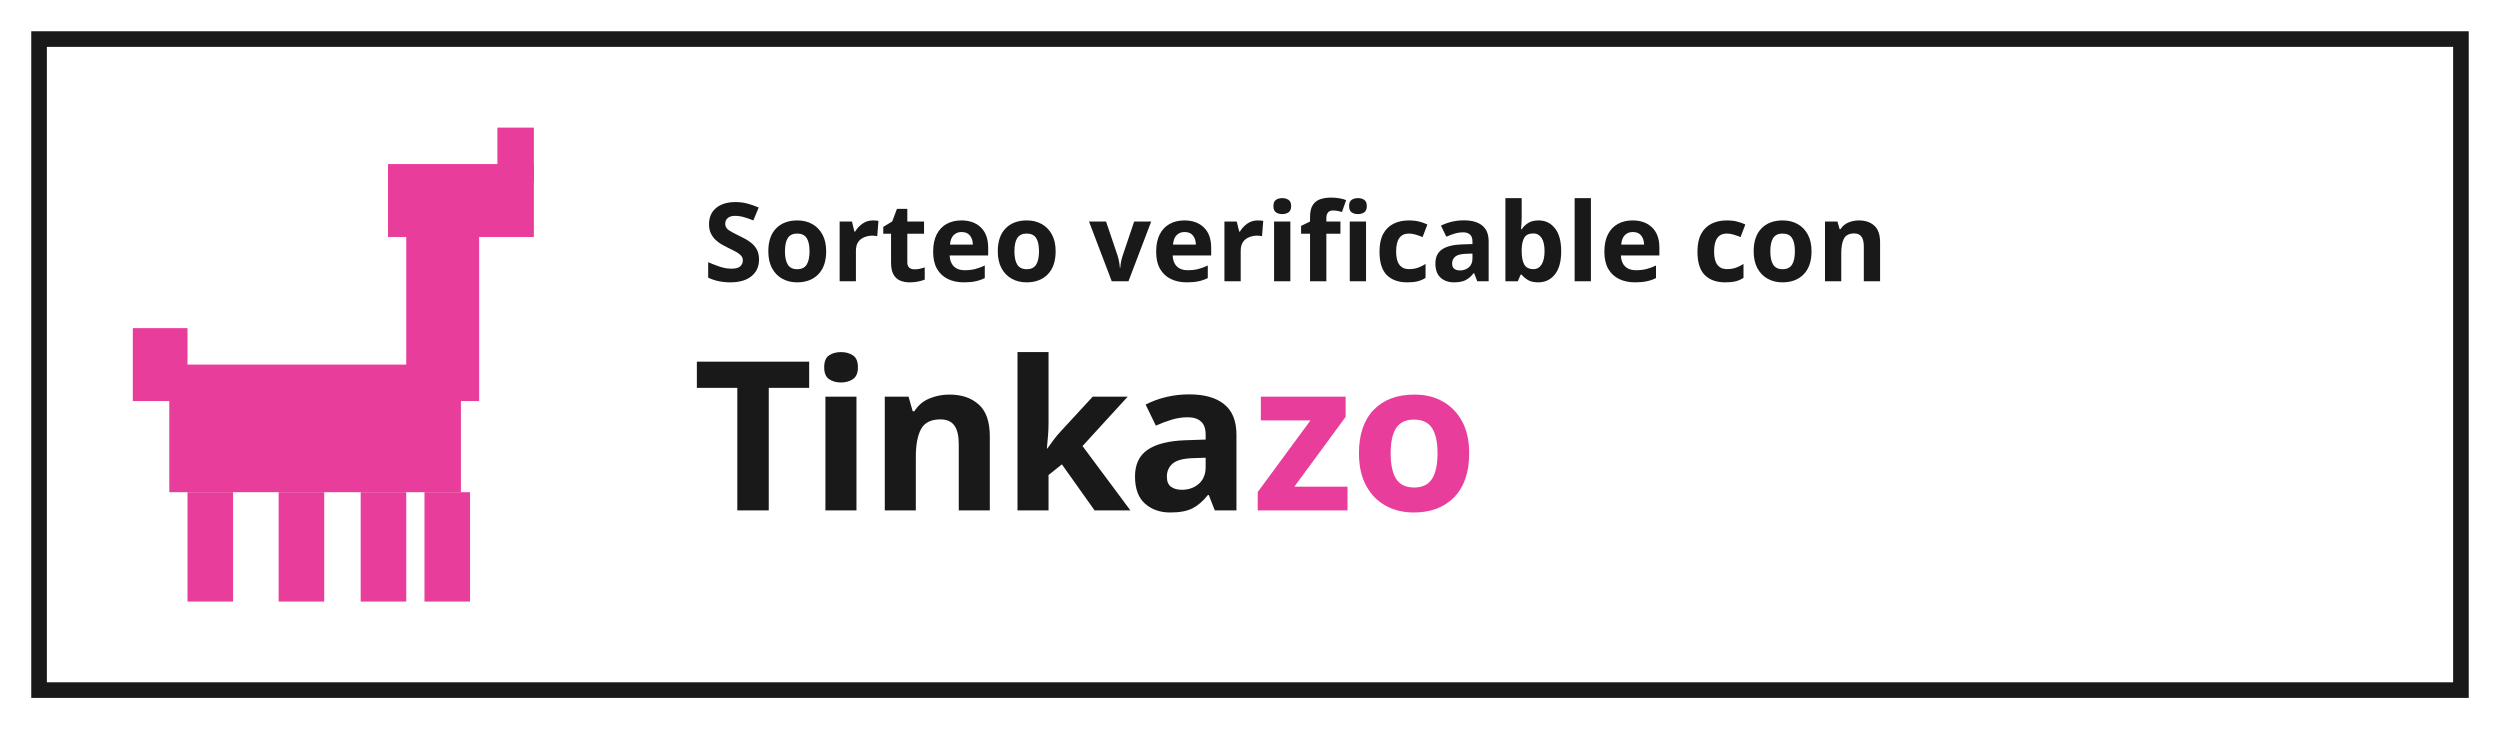
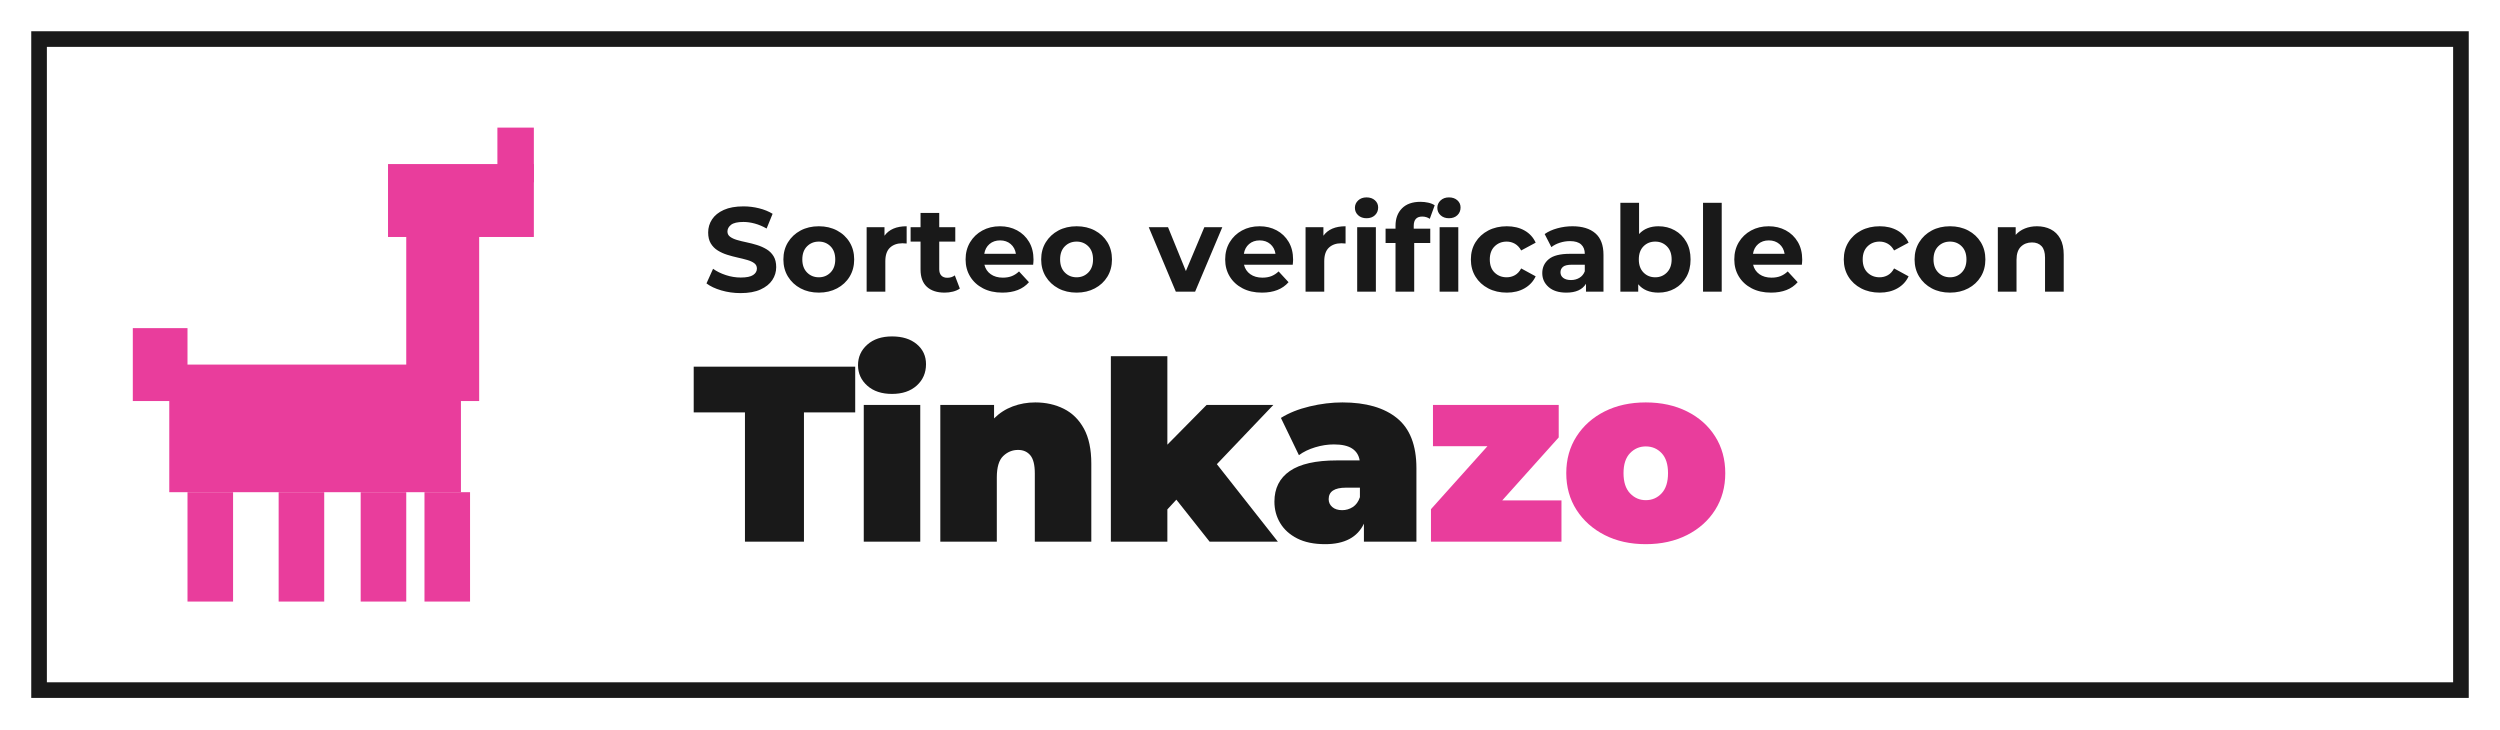
<svg xmlns="http://www.w3.org/2000/svg" width="960" height="280" viewBox="0 0 960 280" role="img" aria-labelledby="titulo" xml:lang="es">
  <path fill="#191919" d="M12 12h936v256H12z M18 18v244h924V18z" fill-rule="evenodd" />
  <g transform="translate(0 12) scale(.5)">
    <g fill="#e93d9c" transform="translate(256 256) scale(14) translate(-11 -11)">
      <rect x="2" y="11" width="16" height="7" />
      <rect x="15" y="3" width="4" height="10" />
      <rect x="14" y="0" width="8" height="4" />
      <rect x="20" y="-2" width="2" height="3" />
      <rect x="3" y="18" width="2.5" height="6" />
      <rect x="8" y="18" width="2.5" height="6" />
      <rect x="12.5" y="18" width="2.5" height="6" />
      <rect x="16" y="18" width="2.5" height="6" />
      <rect x="0" y="9" width="3" height="4" />
    </g>
  </g>
-   <g fill="#191919" font-family="system-ui, sans-serif">
-     <text x="270" y="108" font-size="42" font-weight="700">Sorteo verificable con</text>
-     <text x="266" y="196" font-size="80" font-weight="900" letter-spacing="-1.6">Tinka<tspan fill="#e93d9c">zo</tspan>
-     </text>
-   </g>
+   <path fill="#191919" d="M284.398 112.552L284.398 112.552C281.822 112.552 279.353 112.207 276.992 111.517C274.631 110.827 272.729 109.93 271.288 108.826L271.288 108.826L273.818 103.214C275.167 104.195 276.793 105 278.694 105.629C280.595 106.258 282.512 106.572 284.444 106.572L284.444 106.572C286.652 106.572 288.239 106.25 289.205 105.606C290.171 104.962 290.654 104.134 290.654 103.122L290.654 103.122C290.654 102.263 290.317 101.581 289.642 101.075C288.967 100.569 288.07 100.155 286.951 99.833C285.832 99.511 284.613 99.204 283.294 98.913C281.975 98.622 280.649 98.269 279.315 97.855C277.981 97.441 276.754 96.889 275.635 96.199C274.516 95.509 273.619 94.604 272.944 93.485C272.269 92.366 271.932 90.963 271.932 89.276L271.932 89.276C271.932 87.436 272.43 85.757 273.427 84.239C274.424 82.721 275.926 81.51 277.935 80.605C279.944 79.7 282.466 79.248 285.502 79.248L285.502 79.248C287.526 79.248 289.519 79.493 291.482 79.984C293.445 80.475 295.177 81.18 296.68 82.1L296.68 82.1L294.38 87.758C292.877 86.899 291.367 86.263 289.849 85.849C288.331 85.435 286.867 85.228 285.456 85.228L285.456 85.228C283.248 85.228 281.676 85.588 280.741 86.309C279.806 87.03 279.338 87.896 279.338 88.908L279.338 88.908C279.338 89.736 279.675 90.403 280.35 90.909C281.025 91.415 281.914 91.829 283.018 92.151C284.122 92.473 285.341 92.772 286.675 93.048C288.009 93.324 289.343 93.669 290.677 94.083C292.011 94.497 293.238 95.041 294.357 95.716C295.476 96.391 296.373 97.28 297.048 98.384C297.723 99.488 298.06 100.883 298.06 102.57L298.06 102.57C298.06 104.379 297.562 106.035 296.565 107.538C295.568 109.041 294.058 110.252 292.034 111.172C290.01 112.092 287.465 112.552 284.398 112.552M314.436 112.368L314.436 112.368C311.799 112.368 309.46 111.824 307.421 110.735C305.382 109.646 303.772 108.144 302.591 106.227C301.41 104.31 300.82 102.11 300.82 99.626L300.82 99.626C300.82 97.142 301.41 94.942 302.591 93.025C303.772 91.108 305.382 89.606 307.421 88.517C309.46 87.428 311.799 86.884 314.436 86.884L314.436 86.884C317.043 86.884 319.373 87.428 321.428 88.517C323.483 89.606 325.093 91.108 326.258 93.025C327.423 94.942 328.006 97.142 328.006 99.626L328.006 99.626C328.006 102.11 327.423 104.31 326.258 106.227C325.093 108.144 323.483 109.646 321.428 110.735C319.373 111.824 317.043 112.368 314.436 112.368M314.436 106.48L314.436 106.48C316.215 106.48 317.71 105.867 318.921 104.64C320.132 103.413 320.738 101.742 320.738 99.626L320.738 99.626C320.738 97.479 320.132 95.8 318.921 94.589C317.71 93.378 316.215 92.772 314.436 92.772L314.436 92.772C312.627 92.772 311.116 93.378 309.905 94.589C308.694 95.8 308.088 97.479 308.088 99.626L308.088 99.626C308.088 101.742 308.694 103.413 309.905 104.64C311.116 105.867 312.627 106.48 314.436 106.48M339.966 112L332.79 112L332.79 87.252L339.644 87.252L339.644 90.518C341.392 88.095 344.229 86.884 348.154 86.884L348.154 86.884L348.154 93.508C347.541 93.447 347.004 93.416 346.544 93.416L346.544 93.416C344.551 93.416 342.956 93.976 341.76 95.095C340.564 96.214 339.966 97.955 339.966 100.316L339.966 100.316L339.966 112M362.736 112.368L362.736 112.368C359.823 112.368 357.553 111.624 355.928 110.137C354.303 108.65 353.49 106.434 353.49 103.49L353.49 103.49L353.49 92.772L349.672 92.772L349.672 87.252L353.49 87.252L353.49 81.778L360.666 81.778L360.666 87.252L366.83 87.252L366.83 92.772L360.666 92.772L360.666 103.398C360.666 104.441 360.934 105.246 361.471 105.813C362.008 106.38 362.767 106.664 363.748 106.664L363.748 106.664C364.883 106.664 365.849 106.357 366.646 105.744L366.646 105.744L368.578 110.804C367.842 111.325 366.96 111.716 365.933 111.977C364.906 112.238 363.84 112.368 362.736 112.368M384.908 112.368L384.908 112.368C382.056 112.368 379.572 111.816 377.456 110.712C375.34 109.608 373.699 108.098 372.534 106.181C371.369 104.264 370.786 102.079 370.786 99.626L370.786 99.626C370.786 97.142 371.361 94.942 372.511 93.025C373.661 91.108 375.233 89.606 377.226 88.517C379.219 87.428 381.473 86.884 383.988 86.884L383.988 86.884C386.411 86.884 388.596 87.405 390.543 88.448C392.49 89.491 394.031 90.97 395.166 92.887C396.301 94.804 396.868 97.081 396.868 99.718L396.868 99.718C396.868 99.994 396.853 100.308 396.822 100.661C396.791 101.014 396.761 101.343 396.73 101.65L396.73 101.65L378.008 101.65C378.376 103.183 379.181 104.395 380.423 105.284C381.665 106.173 383.221 106.618 385.092 106.618L385.092 106.618C386.411 106.618 387.568 106.419 388.565 106.02C389.562 105.621 390.474 105.023 391.302 104.226L391.302 104.226L395.12 108.366C392.789 111.034 389.385 112.368 384.908 112.368M377.962 97.464L377.962 97.464L390.106 97.464C389.861 95.9 389.194 94.65 388.105 93.715C387.016 92.78 385.659 92.312 384.034 92.312L384.034 92.312C382.409 92.312 381.052 92.78 379.963 93.715C378.874 94.65 378.207 95.9 377.962 97.464M413.428 112.368L413.428 112.368C410.791 112.368 408.452 111.824 406.413 110.735C404.374 109.646 402.764 108.144 401.583 106.227C400.402 104.31 399.812 102.11 399.812 99.626L399.812 99.626C399.812 97.142 400.402 94.942 401.583 93.025C402.764 91.108 404.374 89.606 406.413 88.517C408.452 87.428 410.791 86.884 413.428 86.884L413.428 86.884C416.035 86.884 418.365 87.428 420.42 88.517C422.475 89.606 424.085 91.108 425.25 93.025C426.415 94.942 426.998 97.142 426.998 99.626L426.998 99.626C426.998 102.11 426.415 104.31 425.25 106.227C424.085 108.144 422.475 109.646 420.42 110.735C418.365 111.824 416.035 112.368 413.428 112.368M413.428 106.48L413.428 106.48C415.207 106.48 416.702 105.867 417.913 104.64C419.124 103.413 419.73 101.742 419.73 99.626L419.73 99.626C419.73 97.479 419.124 95.8 417.913 94.589C416.702 93.378 415.207 92.772 413.428 92.772L413.428 92.772C411.619 92.772 410.108 93.378 408.897 94.589C407.686 95.8 407.08 97.479 407.08 99.626L407.08 99.626C407.08 101.742 407.686 103.413 408.897 104.64C410.108 105.867 411.619 106.48 413.428 106.48M458.922 112L451.516 112L441.12 87.252L448.526 87.252L455.38 104.088L462.464 87.252L469.364 87.252L458.922 112M484.59 112.368L484.59 112.368C481.738 112.368 479.254 111.816 477.138 110.712C475.022 109.608 473.381 108.098 472.216 106.181C471.051 104.264 470.468 102.079 470.468 99.626L470.468 99.626C470.468 97.142 471.043 94.942 472.193 93.025C473.343 91.108 474.915 89.606 476.908 88.517C478.901 87.428 481.155 86.884 483.67 86.884L483.67 86.884C486.093 86.884 488.278 87.405 490.225 88.448C492.172 89.491 493.713 90.97 494.848 92.887C495.983 94.804 496.55 97.081 496.55 99.718L496.55 99.718C496.55 99.994 496.535 100.308 496.504 100.661C496.473 101.014 496.443 101.343 496.412 101.65L496.412 101.65L477.69 101.65C478.058 103.183 478.863 104.395 480.105 105.284C481.347 106.173 482.903 106.618 484.774 106.618L484.774 106.618C486.093 106.618 487.25 106.419 488.247 106.02C489.244 105.621 490.156 105.023 490.984 104.226L490.984 104.226L494.802 108.366C492.471 111.034 489.067 112.368 484.59 112.368M477.644 97.464L477.644 97.464L489.788 97.464C489.543 95.9 488.876 94.65 487.787 93.715C486.698 92.78 485.341 92.312 483.716 92.312L483.716 92.312C482.091 92.312 480.734 92.78 479.645 93.715C478.556 94.65 477.889 95.9 477.644 97.464M508.51 112L501.334 112L501.334 87.252L508.188 87.252L508.188 90.518C509.936 88.095 512.773 86.884 516.698 86.884L516.698 86.884L516.698 93.508C516.085 93.447 515.548 93.416 515.088 93.416L515.088 93.416C513.095 93.416 511.5 93.976 510.304 95.095C509.108 96.214 508.51 97.955 508.51 100.316L508.51 100.316L508.51 112M528.336 112L521.16 112L521.16 87.252L528.336 87.252L528.336 112M524.748 83.802L524.748 83.802C523.429 83.802 522.356 83.419 521.528 82.652C520.7 81.885 520.286 80.935 520.286 79.8L520.286 79.8C520.286 78.696 520.7 77.753 521.528 76.971C522.356 76.189 523.429 75.798 524.748 75.798L524.748 75.798C526.067 75.798 527.14 76.166 527.968 76.902C528.796 77.638 529.21 78.558 529.21 79.662L529.21 79.662C529.21 80.858 528.804 81.847 527.991 82.629C527.178 83.411 526.097 83.802 524.748 83.802M543.056 112L535.88 112L535.88 93.324L532.062 93.324L532.062 87.804L535.88 87.804L535.88 86.7C535.88 83.909 536.708 81.678 538.364 80.007C540.02 78.336 542.381 77.5 545.448 77.5L545.448 77.5C546.46 77.5 547.457 77.607 548.438 77.822C549.419 78.037 550.247 78.374 550.922 78.834L550.922 78.834L549.036 84.032C548.637 83.756 548.193 83.541 547.702 83.388C547.211 83.235 546.69 83.158 546.138 83.158L546.138 83.158C543.961 83.158 542.872 84.354 542.872 86.746L542.872 86.746L542.872 87.804L549.22 87.804L549.22 93.324L543.056 93.324L543.056 112M559.984 112L552.808 112L552.808 87.252L559.984 87.252L559.984 112M556.396 83.802L556.396 83.802C555.077 83.802 554.004 83.419 553.176 82.652C552.348 81.885 551.934 80.935 551.934 79.8L551.934 79.8C551.934 78.696 552.348 77.753 553.176 76.971C554.004 76.189 555.077 75.798 556.396 75.798L556.396 75.798C557.715 75.798 558.788 76.166 559.616 76.902C560.444 77.638 560.858 78.558 560.858 79.662L560.858 79.662C560.858 80.858 560.452 81.847 559.639 82.629C558.826 83.411 557.745 83.802 556.396 83.802M578.614 112.368L578.614 112.368C575.946 112.368 573.569 111.824 571.484 110.735C569.399 109.646 567.766 108.144 566.585 106.227C565.404 104.31 564.814 102.11 564.814 99.626L564.814 99.626C564.814 97.142 565.404 94.942 566.585 93.025C567.766 91.108 569.399 89.606 571.484 88.517C573.569 87.428 575.946 86.884 578.614 86.884L578.614 86.884C581.221 86.884 583.49 87.428 585.422 88.517C587.354 89.606 588.78 91.162 589.7 93.186L589.7 93.186L584.134 96.176C583.49 95.011 582.685 94.152 581.719 93.6C580.753 93.048 579.703 92.772 578.568 92.772L578.568 92.772C576.728 92.772 575.187 93.378 573.945 94.589C572.703 95.8 572.082 97.479 572.082 99.626L572.082 99.626C572.082 101.803 572.703 103.49 573.945 104.686C575.187 105.882 576.728 106.48 578.568 106.48L578.568 106.48C579.703 106.48 580.753 106.212 581.719 105.675C582.685 105.138 583.49 104.272 584.134 103.076L584.134 103.076L589.7 106.112C588.78 108.075 587.354 109.608 585.422 110.712C583.49 111.816 581.221 112.368 578.614 112.368M615.736 112L609.02 112L609.02 108.964C607.64 111.233 605.125 112.368 601.476 112.368L601.476 112.368C598.563 112.368 596.293 111.655 594.668 110.229C593.043 108.803 592.23 107.017 592.23 104.87L592.23 104.87C592.23 102.693 593.058 100.914 594.714 99.534C596.37 98.154 599.084 97.464 602.856 97.464L602.856 97.464L608.56 97.464L608.56 97.464C608.56 95.931 608.092 94.735 607.157 93.876C606.222 93.017 604.788 92.588 602.856 92.588L602.856 92.588C601.537 92.588 600.242 92.795 598.969 93.209C597.696 93.623 596.615 94.183 595.726 94.888L595.726 94.888L593.15 89.874C594.499 88.923 596.125 88.187 598.026 87.666C599.927 87.145 601.859 86.884 603.822 86.884L603.822 86.884C607.594 86.884 610.523 87.781 612.608 89.575C614.693 91.369 615.736 94.137 615.736 97.878L615.736 97.878L615.736 112M608.56 104.18L608.56 104.18L608.56 101.65L603.638 101.65C601.951 101.65 600.794 101.926 600.165 102.478C599.536 103.03 599.222 103.72 599.222 104.548L599.222 104.548C599.222 105.468 599.582 106.196 600.303 106.733C601.024 107.27 602.013 107.538 603.27 107.538L603.27 107.538C604.466 107.538 605.539 107.254 606.49 106.687C607.441 106.12 608.131 105.284 608.56 104.18M636.85 112.368L636.85 112.368C633.446 112.368 630.855 111.295 629.076 109.148L629.076 109.148L629.076 112L622.222 112L622.222 77.868L629.398 77.868L629.398 89.874C630.318 88.862 631.407 88.111 632.664 87.62C633.921 87.129 635.317 86.884 636.85 86.884L636.85 86.884C639.15 86.884 641.235 87.405 643.106 88.448C644.977 89.491 646.456 90.963 647.545 92.864C648.634 94.765 649.178 97.019 649.178 99.626L649.178 99.626C649.178 102.202 648.634 104.448 647.545 106.365C646.456 108.282 644.977 109.761 643.106 110.804C641.235 111.847 639.15 112.368 636.85 112.368M635.608 106.48L635.608 106.48C637.387 106.48 638.882 105.867 640.093 104.64C641.304 103.413 641.91 101.742 641.91 99.626L641.91 99.626C641.91 97.479 641.304 95.8 640.093 94.589C638.882 93.378 637.387 92.772 635.608 92.772L635.608 92.772C633.799 92.772 632.296 93.378 631.1 94.589C629.904 95.8 629.306 97.479 629.306 99.626L629.306 99.626C629.306 101.742 629.904 103.413 631.1 104.64C632.296 105.867 633.799 106.48 635.608 106.48M661.138 112L653.962 112L653.962 77.868L661.138 77.868L661.138 112M680.09 112.368L680.09 112.368C677.238 112.368 674.754 111.816 672.638 110.712C670.522 109.608 668.881 108.098 667.716 106.181C666.551 104.264 665.968 102.079 665.968 99.626L665.968 99.626C665.968 97.142 666.543 94.942 667.693 93.025C668.843 91.108 670.415 89.606 672.408 88.517C674.401 87.428 676.655 86.884 679.17 86.884L679.17 86.884C681.593 86.884 683.778 87.405 685.725 88.448C687.672 89.491 689.213 90.97 690.348 92.887C691.483 94.804 692.05 97.081 692.05 99.718L692.05 99.718C692.05 99.994 692.035 100.308 692.004 100.661C691.973 101.014 691.943 101.343 691.912 101.65L691.912 101.65L673.19 101.65C673.558 103.183 674.363 104.395 675.605 105.284C676.847 106.173 678.403 106.618 680.274 106.618L680.274 106.618C681.593 106.618 682.75 106.419 683.747 106.02C684.744 105.621 685.656 105.023 686.484 104.226L686.484 104.226L690.302 108.366C687.971 111.034 684.567 112.368 680.09 112.368M673.144 97.464L673.144 97.464L685.288 97.464C685.043 95.9 684.376 94.65 683.287 93.715C682.198 92.78 680.841 92.312 679.216 92.312L679.216 92.312C677.591 92.312 676.234 92.78 675.145 93.715C674.056 94.65 673.389 95.9 673.144 97.464M721.812 112.368L721.812 112.368C719.144 112.368 716.767 111.824 714.682 110.735C712.597 109.646 710.964 108.144 709.783 106.227C708.602 104.31 708.012 102.11 708.012 99.626L708.012 99.626C708.012 97.142 708.602 94.942 709.783 93.025C710.964 91.108 712.597 89.606 714.682 88.517C716.767 87.428 719.144 86.884 721.812 86.884L721.812 86.884C724.419 86.884 726.688 87.428 728.62 88.517C730.552 89.606 731.978 91.162 732.898 93.186L732.898 93.186L727.332 96.176C726.688 95.011 725.883 94.152 724.917 93.6C723.951 93.048 722.901 92.772 721.766 92.772L721.766 92.772C719.926 92.772 718.385 93.378 717.143 94.589C715.901 95.8 715.28 97.479 715.28 99.626L715.28 99.626C715.28 101.803 715.901 103.49 717.143 104.686C718.385 105.882 719.926 106.48 721.766 106.48L721.766 106.48C722.901 106.48 723.951 106.212 724.917 105.675C725.883 105.138 726.688 104.272 727.332 103.076L727.332 103.076L732.898 106.112C731.978 108.075 730.552 109.608 728.62 110.712C726.688 111.816 724.419 112.368 721.812 112.368M748.814 112.368L748.814 112.368C746.177 112.368 743.838 111.824 741.799 110.735C739.76 109.646 738.15 108.144 736.969 106.227C735.788 104.31 735.198 102.11 735.198 99.626L735.198 99.626C735.198 97.142 735.788 94.942 736.969 93.025C738.15 91.108 739.76 89.606 741.799 88.517C743.838 87.428 746.177 86.884 748.814 86.884L748.814 86.884C751.421 86.884 753.751 87.428 755.806 88.517C757.861 89.606 759.471 91.108 760.636 93.025C761.801 94.942 762.384 97.142 762.384 99.626L762.384 99.626C762.384 102.11 761.801 104.31 760.636 106.227C759.471 108.144 757.861 109.646 755.806 110.735C753.751 111.824 751.421 112.368 748.814 112.368M748.814 106.48L748.814 106.48C750.593 106.48 752.088 105.867 753.299 104.64C754.51 103.413 755.116 101.742 755.116 99.626L755.116 99.626C755.116 97.479 754.51 95.8 753.299 94.589C752.088 93.378 750.593 92.772 748.814 92.772L748.814 92.772C747.005 92.772 745.494 93.378 744.283 94.589C743.072 95.8 742.466 97.479 742.466 99.626L742.466 99.626C742.466 101.742 743.072 103.413 744.283 104.64C745.494 105.867 747.005 106.48 748.814 106.48M774.344 112L767.168 112L767.168 87.252L774.022 87.252L774.022 90.196C774.973 89.123 776.153 88.302 777.564 87.735C778.975 87.168 780.523 86.884 782.21 86.884L782.21 86.884C784.173 86.884 785.928 87.275 787.477 88.057C789.026 88.839 790.245 90.035 791.134 91.645C792.023 93.255 792.468 95.317 792.468 97.832L792.468 97.832L792.468 112L785.292 112L785.292 98.936C785.292 96.943 784.847 95.471 783.958 94.52C783.069 93.569 781.842 93.094 780.278 93.094L780.278 93.094C778.561 93.094 777.142 93.638 776.023 94.727C774.904 95.816 774.344 97.495 774.344 99.764L774.344 99.764L774.344 112" />
+   <path fill="#191919" d="M308.72 208L286.064 208L286.064 158.368L266.384 158.368L266.384 140.8L328.4 140.8L328.4 158.368L308.72 158.368L308.72 208M353.38 208L331.684 208L331.684 155.488L353.38 155.488L353.38 208M342.532 151.264L342.532 151.264C338.564 151.264 335.396 150.208 333.028 148.096C330.66 145.984 329.476 143.36 329.476 140.224L329.476 140.224C329.476 137.088 330.66 134.464 333.028 132.352C335.396 130.24 338.564 129.184 342.532 129.184L342.532 129.184C346.5 129.184 349.668 130.176 352.036 132.16C354.404 134.144 355.588 136.704 355.588 139.84L355.588 139.84C355.588 143.168 354.404 145.904 352.036 148.048C349.668 150.192 346.5 151.264 342.532 151.264M382.776 208L361.08 208L361.08 155.488L381.72 155.488L381.72 160.672C383.768 158.624 386.152 157.088 388.872 156.064C391.592 155.04 394.488 154.528 397.56 154.528L397.56 154.528C401.592 154.528 405.24 155.344 408.504 156.976C411.768 158.608 414.344 161.152 416.232 164.608C418.12 168.064 419.064 172.544 419.064 178.048L419.064 178.048L419.064 208L397.368 208L397.368 181.792C397.368 178.528 396.792 176.208 395.64 174.832C394.488 173.456 392.92 172.768 390.936 172.768L390.936 172.768C388.76 172.768 386.856 173.552 385.224 175.12C383.592 176.688 382.776 179.424 382.776 183.328L382.776 183.328L382.776 208M448.268 208L426.572 208L426.572 136.768L448.268 136.768L448.268 170.752L463.34 155.488L488.972 155.488L467.276 178.24L490.7 208L464.492 208L451.724 191.872L448.268 195.616L448.268 208M543.904 208L523.744 208L523.744 201.088C521.248 206.336 516.288 208.96 508.864 208.96L508.864 208.96C504.576 208.96 500.992 208.224 498.112 206.752C495.232 205.28 493.056 203.312 491.584 200.848C490.112 198.384 489.376 195.648 489.376 192.64L489.376 192.64C489.376 187.52 491.344 183.6 495.28 180.88C499.216 178.16 505.248 176.8 513.376 176.8L513.376 176.8L522.112 176.8C521.792 174.816 520.832 173.296 519.232 172.24C517.632 171.184 515.296 170.656 512.224 170.656L512.224 170.656C509.856 170.656 507.456 171.024 505.024 171.76C502.592 172.496 500.512 173.504 498.784 174.784L498.784 174.784L491.872 160.48C494.944 158.56 498.624 157.088 502.912 156.064C507.2 155.04 511.392 154.528 515.488 154.528L515.488 154.528C524.512 154.528 531.504 156.544 536.464 160.576C541.424 164.608 543.904 171.008 543.904 179.776L543.904 179.776L543.904 208M522.208 190.912L522.208 190.912L522.208 187.264L516.832 187.264C512.416 187.264 510.208 188.736 510.208 191.68L510.208 191.68C510.208 192.896 510.672 193.904 511.6 194.704C512.528 195.504 513.792 195.904 515.392 195.904L515.392 195.904C516.864 195.904 518.224 195.504 519.472 194.704C520.72 193.904 521.632 192.64 522.208 190.912" />
+   <path fill="#e93d9c" d="M599.604 208L549.492 208L549.492 195.52L571.188 171.328L550.26 171.328L550.26 155.488L598.548 155.488L598.548 167.968L576.852 192.16L599.604 192.16L599.604 208M631.976 208.96L631.976 208.96C626.024 208.96 620.76 207.792 616.184 205.456C611.608 203.12 608.008 199.904 605.384 195.808C602.76 191.712 601.448 187.008 601.448 181.696L601.448 181.696C601.448 176.384 602.76 171.68 605.384 167.584C608.008 163.488 611.608 160.288 616.184 157.984C620.76 155.68 626.024 154.528 631.976 154.528L631.976 154.528C637.928 154.528 643.208 155.68 647.816 157.984C652.424 160.288 656.024 163.488 658.616 167.584C661.208 171.68 662.504 176.384 662.504 181.696L662.504 181.696C662.504 187.008 661.208 191.712 658.616 195.808C656.024 199.904 652.424 203.12 647.816 205.456C643.208 207.792 637.928 208.96 631.976 208.96M631.976 192.064L631.976 192.064C634.408 192.064 636.44 191.184 638.072 189.424C639.704 187.664 640.52 185.088 640.52 181.696L640.52 181.696C640.52 178.304 639.704 175.744 638.072 174.016C636.44 172.288 634.408 171.424 631.976 171.424L631.976 171.424C629.608 171.424 627.592 172.288 625.928 174.016C624.264 175.744 623.432 178.304 623.432 181.696L623.432 181.696C623.432 185.088 624.264 187.664 625.928 189.424C627.592 191.184 629.608 192.064 631.976 192.064" />
</svg>
